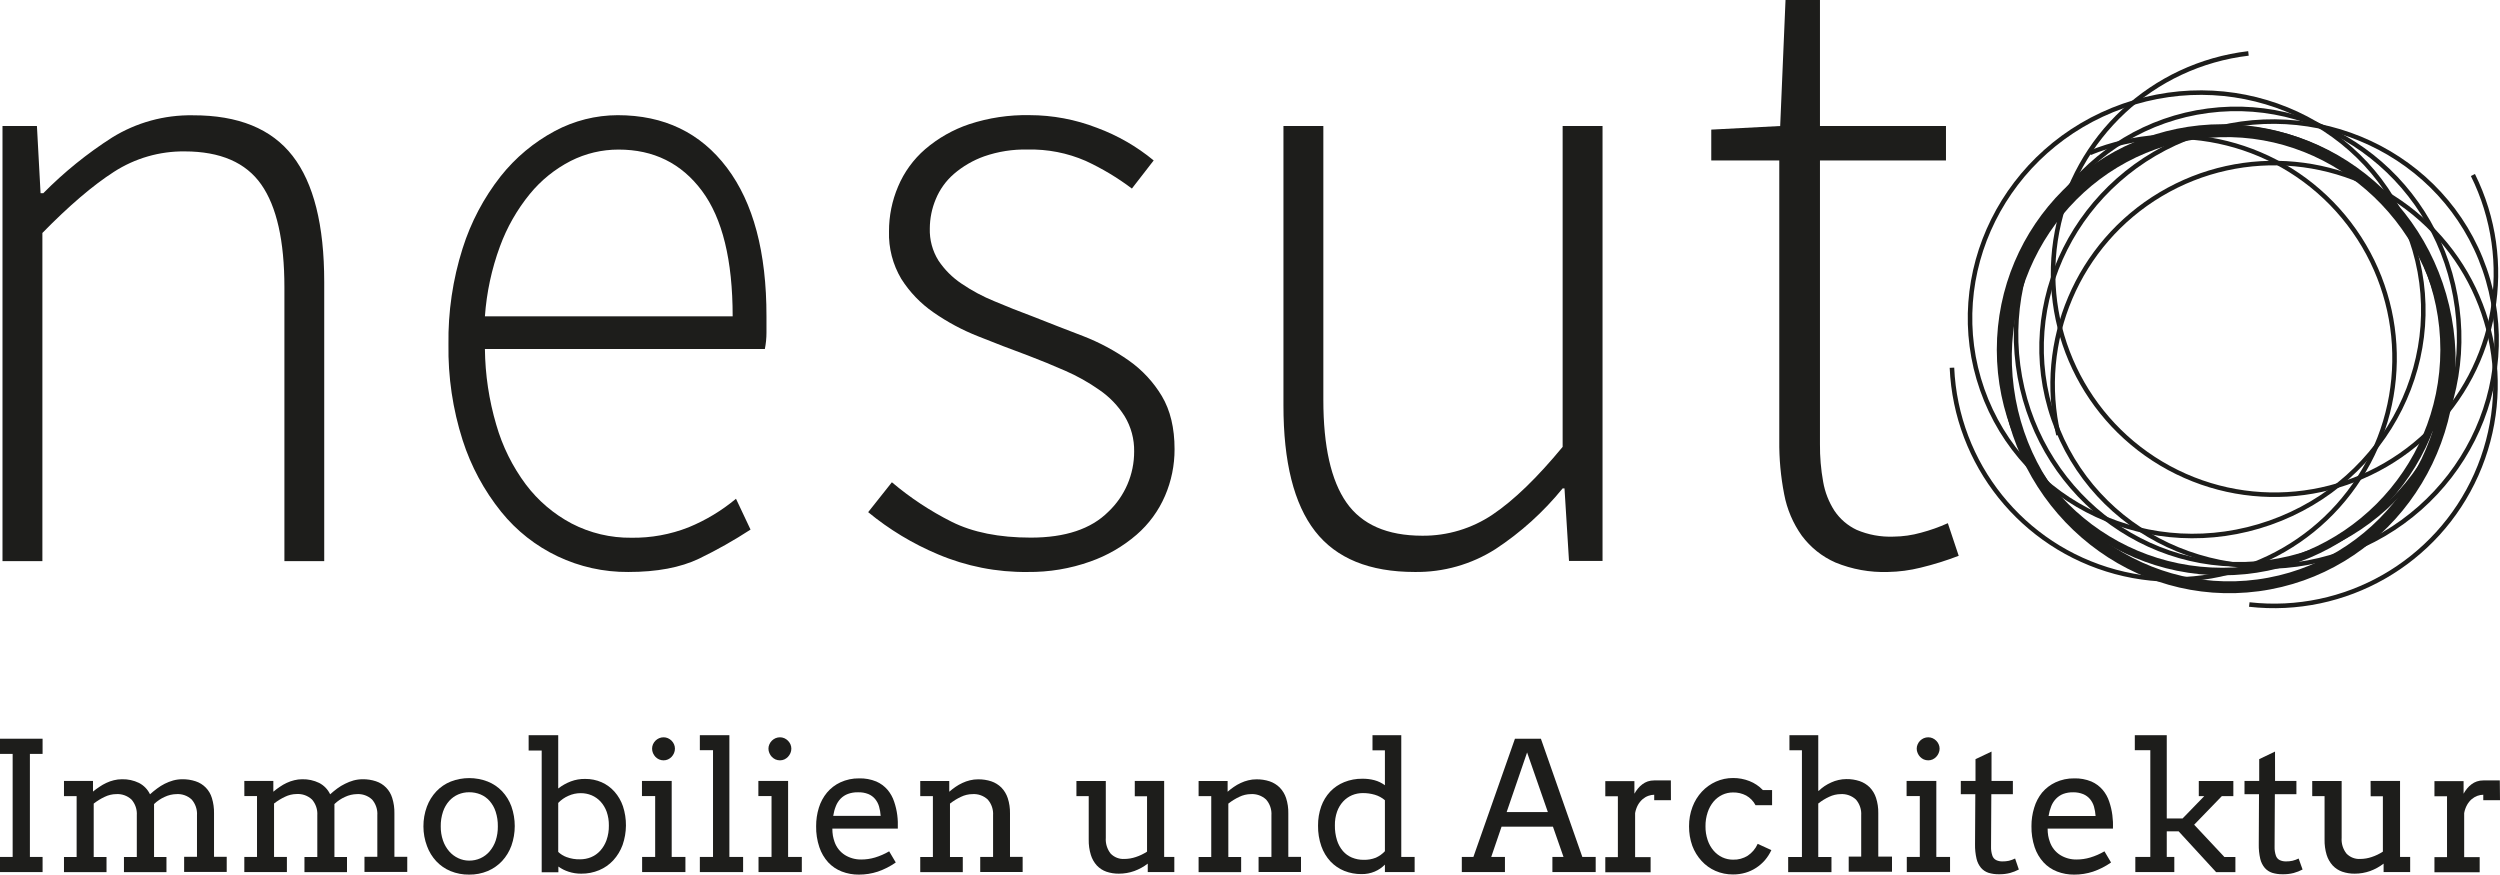
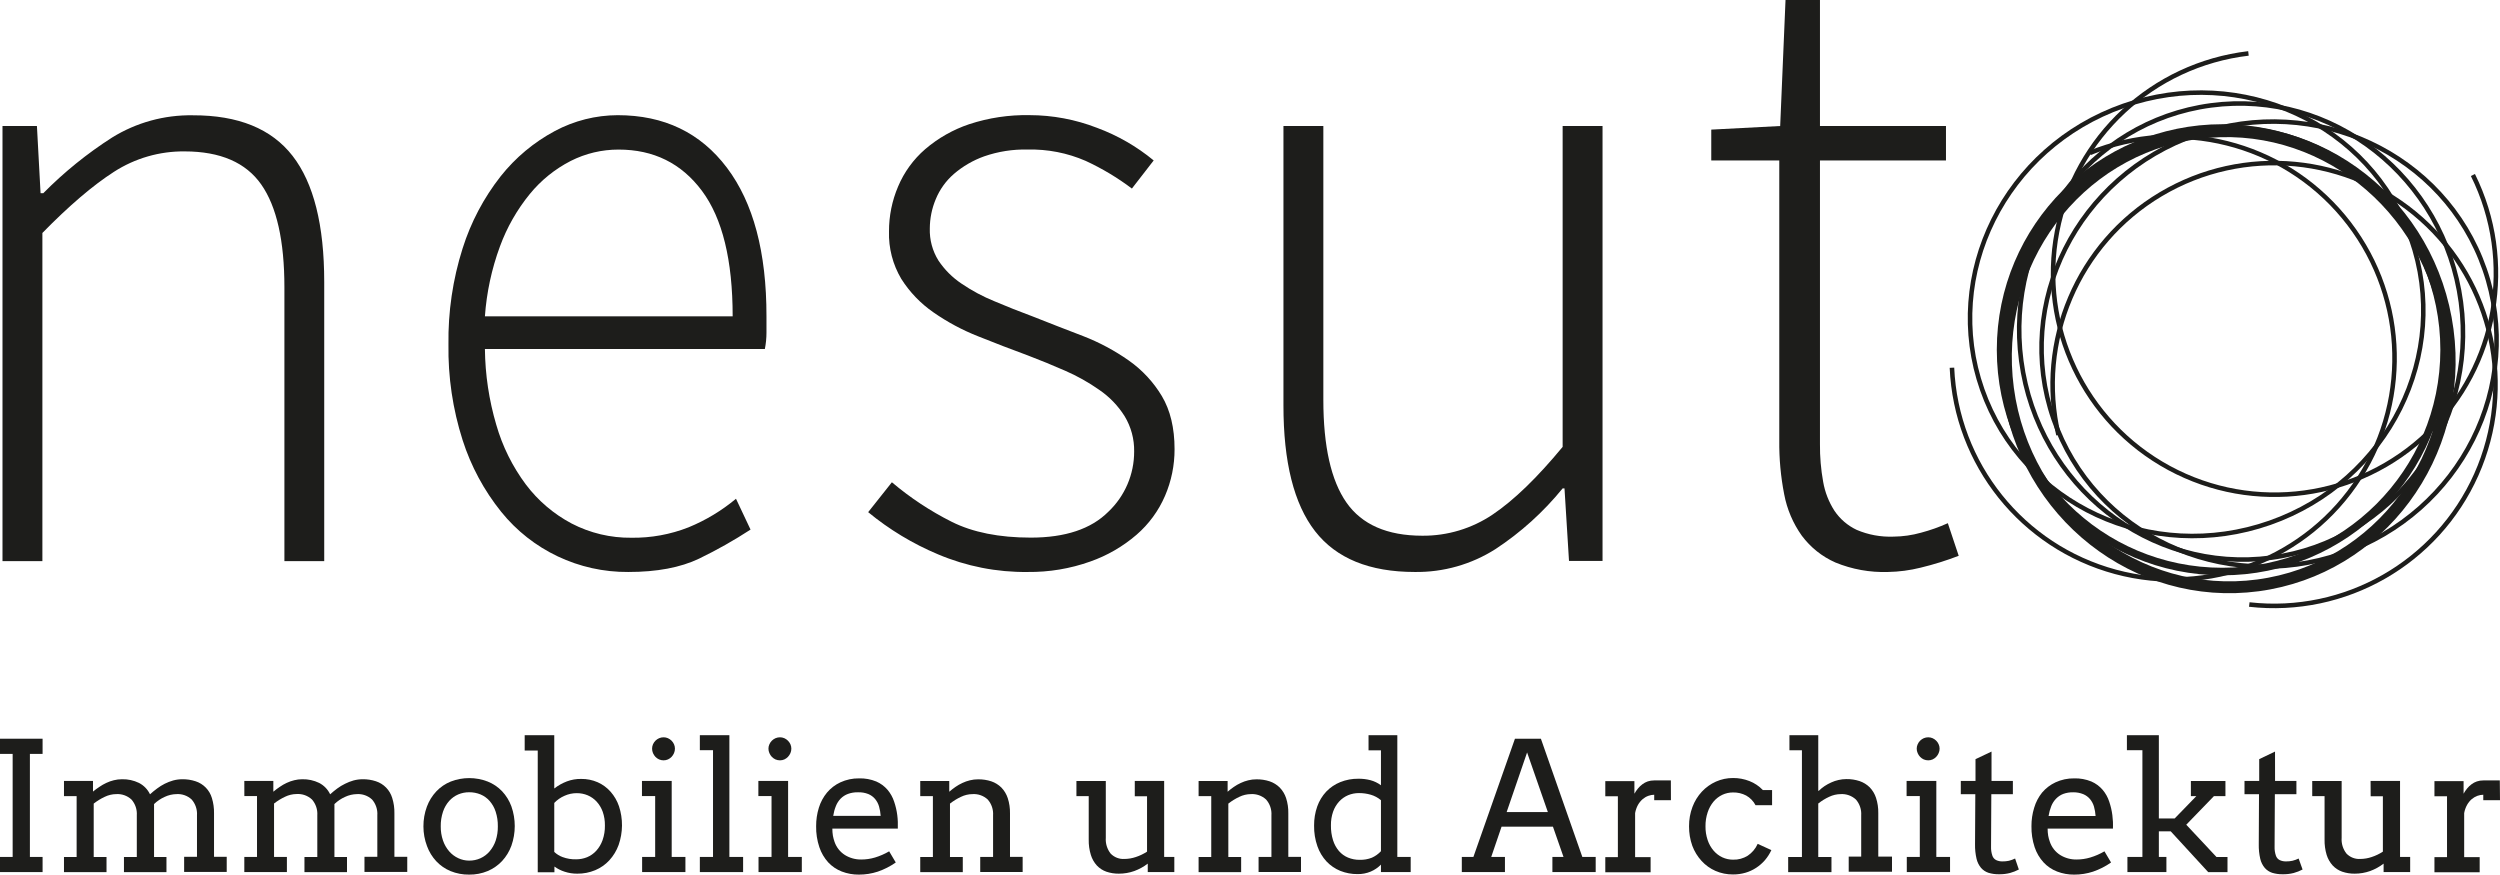
<svg xmlns="http://www.w3.org/2000/svg" viewBox="0 0 632.28 221.25">
  <defs>
    <style>.cls-1{fill:#1d1d1b;}.cls-2,.cls-3,.cls-4{fill:none;stroke:#1d1d1b;stroke-miterlimit:10;}.cls-2{stroke-width:1.91px;}.cls-3{stroke-width:1.15px;}.cls-4{stroke-width:3px;}</style>
  </defs>
  <g id="Ebene_2" data-name="Ebene 2">
    <g id="Ebene_1-2" data-name="Ebene 1">
      <path class="cls-1" d="M0,186.83H10.77v3.84H7.56v26.06h3.21v3.83H0v-3.83H3.2V190.67H0Z" />
      <path class="cls-1" d="M16.18,197.51h7.34v2.69h0A18.5,18.5,0,0,1,25.15,199a12.09,12.09,0,0,1,1.75-1,9.74,9.74,0,0,1,1.9-.67,8.24,8.24,0,0,1,2.06-.25,9.24,9.24,0,0,1,4.29.93,6.24,6.24,0,0,1,2.79,2.88c.56-.51,1.15-1,1.78-1.46a12.77,12.77,0,0,1,1.94-1.21,12.22,12.22,0,0,1,2.13-.83,8.82,8.82,0,0,1,2.31-.31,10.31,10.31,0,0,1,3.36.51,6.35,6.35,0,0,1,4.13,4.24,12.36,12.36,0,0,1,.54,3.86v11h3.21v3.83H46.57v-3.83h3.25V206.21a5.53,5.53,0,0,0-1.34-4,5.14,5.14,0,0,0-3.85-1.37,7.32,7.32,0,0,0-3,.71,9.31,9.31,0,0,0-2.67,1.81v13.39H42.1v3.83H31.35v-3.83H34.6V206.21a5.49,5.49,0,0,0-1.35-4,5.18,5.18,0,0,0-3.86-1.37,6.81,6.81,0,0,0-2.91.69,14.54,14.54,0,0,0-2.78,1.71v13.51h3.24v3.83H16.18v-3.83h3.2v-15.4h-3.2Z" />
      <path class="cls-1" d="M61.79,197.51h7.34v2.69h.05A15.84,15.84,0,0,1,70.77,199a11.48,11.48,0,0,1,1.74-1,9.84,9.84,0,0,1,1.91-.67,8.16,8.16,0,0,1,2-.25,9.28,9.28,0,0,1,4.3.93,6.22,6.22,0,0,1,2.78,2.88c.56-.51,1.16-1,1.78-1.46a12.38,12.38,0,0,1,2-1.21,11.81,11.81,0,0,1,2.12-.83,8.82,8.82,0,0,1,2.31-.31,10.31,10.31,0,0,1,3.36.51,6.35,6.35,0,0,1,4.13,4.24,12.06,12.06,0,0,1,.55,3.86v11H103v3.83H92.18v-3.83h3.25V206.21a5.52,5.52,0,0,0-1.33-4,5.16,5.16,0,0,0-3.85-1.37,7.36,7.36,0,0,0-3,.71,9.31,9.31,0,0,0-2.67,1.81v13.39h3.18v3.83H77v-3.83h3.25V206.21a5.53,5.53,0,0,0-1.34-4A5.21,5.21,0,0,0,75,200.82a6.81,6.81,0,0,0-2.91.69,14.54,14.54,0,0,0-2.78,1.71v13.51h3.25v3.83H61.79v-3.83H65v-15.4h-3.2Z" />
      <path class="cls-1" d="M107.09,209a14.14,14.14,0,0,1,.88-5,11.39,11.39,0,0,1,2.39-3.86,10.25,10.25,0,0,1,3.65-2.48,12.94,12.94,0,0,1,9.33,0,10.22,10.22,0,0,1,3.64,2.45,11.24,11.24,0,0,1,2.36,3.84,15,15,0,0,1,0,9.94,11.51,11.51,0,0,1-2.36,3.88,10.68,10.68,0,0,1-3.64,2.53,11.83,11.83,0,0,1-4.68.9,12.11,12.11,0,0,1-4.72-.89,10.42,10.42,0,0,1-3.62-2.51A11.33,11.33,0,0,1,108,214,14.07,14.07,0,0,1,107.09,209Zm4.38,0a10.59,10.59,0,0,0,.57,3.58,8.27,8.27,0,0,0,1.56,2.73,6.84,6.84,0,0,0,2.29,1.73,6.41,6.41,0,0,0,2.77.62,6.85,6.85,0,0,0,2.86-.6,6.68,6.68,0,0,0,2.3-1.73,8.28,8.28,0,0,0,1.54-2.72,11,11,0,0,0,.55-3.61,11.44,11.44,0,0,0-.55-3.71,7.79,7.79,0,0,0-1.53-2.72,6.29,6.29,0,0,0-2.3-1.65,7.41,7.41,0,0,0-2.87-.55,7,7,0,0,0-2.77.55,6.6,6.6,0,0,0-2.29,1.65,7.83,7.83,0,0,0-1.56,2.72A11.16,11.16,0,0,0,111.47,209Z" />
-       <path class="cls-1" d="M133.7,185.94h7.48v13.48a12.31,12.31,0,0,1,3.2-1.8A9.8,9.8,0,0,1,148,197a10.11,10.11,0,0,1,4.16.84,9.53,9.53,0,0,1,3.26,2.39,10.85,10.85,0,0,1,2.13,3.68,15.3,15.3,0,0,1-.09,9.79,11.65,11.65,0,0,1-2.35,3.88,10.21,10.21,0,0,1-3.57,2.5,11.42,11.42,0,0,1-4.54.88,9.9,9.9,0,0,1-3.21-.5,9,9,0,0,1-2.57-1.3v1.45H137v-30.8H133.7Zm13.17,14.66a7.44,7.44,0,0,0-3.11.67,7.88,7.88,0,0,0-2.58,1.8v12.39a6.1,6.1,0,0,0,2.09,1.3,9.12,9.12,0,0,0,3.47.57,7.34,7.34,0,0,0,2.74-.53,6.55,6.55,0,0,0,2.31-1.62,8,8,0,0,0,1.6-2.68,10.63,10.63,0,0,0,.6-3.74,10.06,10.06,0,0,0-.56-3.47,7.67,7.67,0,0,0-1.54-2.56,6.63,6.63,0,0,0-2.26-1.59A7.07,7.07,0,0,0,146.87,200.6Z" />
+       <path class="cls-1" d="M132.7,185.94h7.48v13.48a12.31,12.31,0,0,1,3.2-1.8A9.8,9.8,0,0,1,147,197a10.11,10.11,0,0,1,4.16.84,9.53,9.53,0,0,1,3.26,2.39,10.85,10.85,0,0,1,2.13,3.68,15.3,15.3,0,0,1-.09,9.79,11.65,11.65,0,0,1-2.35,3.88,10.21,10.21,0,0,1-3.57,2.5,11.42,11.42,0,0,1-4.54.88,9.9,9.9,0,0,1-3.21-.5,9,9,0,0,1-2.57-1.3v1.45H136v-30.8H132.7Zm13.17,14.66a7.44,7.44,0,0,0-3.11.67,7.88,7.88,0,0,0-2.58,1.8v12.39a6.1,6.1,0,0,0,2.09,1.3,9.12,9.12,0,0,0,3.47.57,7.34,7.34,0,0,0,2.74-.53,6.55,6.55,0,0,0,2.31-1.62,8,8,0,0,0,1.6-2.68,10.63,10.63,0,0,0,.6-3.74,10.06,10.06,0,0,0-.56-3.47,7.67,7.67,0,0,0-1.54-2.56,6.63,6.63,0,0,0-2.26-1.59A7.07,7.07,0,0,0,145.87,200.6Z" />
      <path class="cls-1" d="M162.36,197.51h7.52v19.22h3.47v3.83H162.4v-3.83h3.3v-15.4h-3.34Zm2.56-8.17a2.74,2.74,0,0,1,.23-1.1,3,3,0,0,1,1.55-1.54,2.85,2.85,0,0,1,1.13-.23,2.71,2.71,0,0,1,1.1.23,3.13,3.13,0,0,1,.92.63,3.06,3.06,0,0,1,.62.91,2.74,2.74,0,0,1,.23,1.1,2.85,2.85,0,0,1-.23,1.13,3.25,3.25,0,0,1-.62.95,3,3,0,0,1-.92.65,2.71,2.71,0,0,1-1.1.23,2.85,2.85,0,0,1-1.13-.23,2.94,2.94,0,0,1-.93-.65,3.25,3.25,0,0,1-.62-.95A2.85,2.85,0,0,1,164.92,189.34Z" />
      <path class="cls-1" d="M177,185.94h7.47v30.79h3.47v3.83H177v-3.83h3.33v-27H177Z" />
      <path class="cls-1" d="M191.8,197.51h7.52v19.22h3.47v3.83H191.84v-3.83h3.29v-15.4H191.8Zm2.55-8.17a2.59,2.59,0,0,1,.24-1.1,2.88,2.88,0,0,1,.62-.91,3.13,3.13,0,0,1,.92-.63,2.94,2.94,0,0,1,1.14-.23,2.78,2.78,0,0,1,1.1.23,3.09,3.09,0,0,1,1.54,1.54,2.74,2.74,0,0,1,.23,1.1,2.85,2.85,0,0,1-.23,1.13,3.28,3.28,0,0,1-.63.95,3,3,0,0,1-.91.65,2.78,2.78,0,0,1-1.1.23,2.94,2.94,0,0,1-1.14-.23,3,3,0,0,1-.92-.65,3.06,3.06,0,0,1-.62-.95A2.7,2.7,0,0,1,194.35,189.34Z" />
      <path class="cls-1" d="M210.51,209.57a10.93,10.93,0,0,0,.14,1.79,10.53,10.53,0,0,0,.41,1.54,6.39,6.39,0,0,0,2.64,3.35,7.64,7.64,0,0,0,4.11,1.13,12.1,12.1,0,0,0,3.5-.51,16.65,16.65,0,0,0,3.57-1.56l1.67,2.82a18.19,18.19,0,0,1-4.56,2.32,15.24,15.24,0,0,1-4.76.75,11.78,11.78,0,0,1-4.33-.78,9.29,9.29,0,0,1-3.43-2.31,10.83,10.83,0,0,1-2.24-3.83,15.77,15.77,0,0,1-.82-5.34,15.45,15.45,0,0,1,.69-4.66,11.13,11.13,0,0,1,2.06-3.83,9.83,9.83,0,0,1,3.39-2.59,10.93,10.93,0,0,1,4.72-1,10.64,10.64,0,0,1,4.35.79,7.9,7.9,0,0,1,2.85,2.1,9,9,0,0,1,1.67,3,17.3,17.3,0,0,1,.79,3.4c.07.56.12,1.14.14,1.71s0,1.15,0,1.7Zm6.47-9.19a6.94,6.94,0,0,0-2.52.41,5.11,5.11,0,0,0-1.84,1.18,5.74,5.74,0,0,0-1.21,1.88,11,11,0,0,0-.68,2.49h12a11.46,11.46,0,0,0-.41-2.38,5.32,5.32,0,0,0-1-1.89,4.48,4.48,0,0,0-1.72-1.25A6.49,6.49,0,0,0,217,200.38Z" />
      <path class="cls-1" d="M247.91,216.73h3.25V206.21a5.49,5.49,0,0,0-1.35-4,5.17,5.17,0,0,0-3.86-1.37,6.81,6.81,0,0,0-2.91.69,14.54,14.54,0,0,0-2.78,1.71v13.51h3.24v3.83H232.74v-3.83h3.2v-15.4h-3.2v-3.82h7.34v2.71h0a17.29,17.29,0,0,1,1.57-1.22,11.28,11.28,0,0,1,1.75-1,9.74,9.74,0,0,1,1.9-.67,8.29,8.29,0,0,1,2.08-.25,10.32,10.32,0,0,1,3.34.51,6.67,6.67,0,0,1,2.53,1.56,7,7,0,0,1,1.62,2.68,11.76,11.76,0,0,1,.57,3.86v11h3.2v3.83H247.91Z" />
      <path class="cls-1" d="M287,197.51h7.43v19.22H297v3.83h-6.72v-2.14a12.77,12.77,0,0,1-3.39,1.87,11.5,11.5,0,0,1-3.93.67,9.5,9.5,0,0,1-3.15-.5,6.09,6.09,0,0,1-2.4-1.56,7.07,7.07,0,0,1-1.52-2.68,12.34,12.34,0,0,1-.54-3.87v-11h-3.11v-3.82h7.43v14.35a5.82,5.82,0,0,0,1.22,4,4.49,4.49,0,0,0,3.52,1.36,9.14,9.14,0,0,0,2.86-.49,12.09,12.09,0,0,0,2.83-1.36v-14H287Z" />
      <path class="cls-1" d="M318.31,216.73h3.25V206.21a5.49,5.49,0,0,0-1.35-4,5.18,5.18,0,0,0-3.86-1.37,6.81,6.81,0,0,0-2.91.69,14.54,14.54,0,0,0-2.78,1.71v13.51h3.24v3.83H303.14v-3.83h3.2v-15.4h-3.2v-3.82h7.34v2.71h0a16,16,0,0,1,1.57-1.22,11.28,11.28,0,0,1,1.75-1,9.74,9.74,0,0,1,1.9-.67,8.29,8.29,0,0,1,2.08-.25,10.32,10.32,0,0,1,3.34.51,6.67,6.67,0,0,1,2.53,1.56,7,7,0,0,1,1.62,2.68,11.77,11.77,0,0,1,.56,3.86v11h3.21v3.83H318.31Z" />
-       <path class="cls-1" d="M347.12,185.94h7.28v30.79h3.38v3.83h-7.52v-1.89a8,8,0,0,1-2.58,1.76,8.22,8.22,0,0,1-3.34.64,11.53,11.53,0,0,1-4.35-.81,10,10,0,0,1-3.49-2.38,11,11,0,0,1-2.31-3.85,15,15,0,0,1-.84-5.22,14.16,14.16,0,0,1,.8-4.86,10.75,10.75,0,0,1,2.27-3.74,10.19,10.19,0,0,1,3.54-2.4,11.93,11.93,0,0,1,4.6-.86,11.59,11.59,0,0,1,3.05.37,7.91,7.91,0,0,1,2.65,1.28v-8.84h-3.14Zm-2.24,31.52a7.78,7.78,0,0,0,3.09-.54,7.09,7.09,0,0,0,2.29-1.64v-12.9A6.94,6.94,0,0,0,347.7,201a10.53,10.53,0,0,0-3-.42,7.07,7.07,0,0,0-2.76.54,6.59,6.59,0,0,0-2.25,1.59,7.49,7.49,0,0,0-1.53,2.56,10.07,10.07,0,0,0-.55,3.47,11.89,11.89,0,0,0,.53,3.76,7.77,7.77,0,0,0,1.49,2.73,6.17,6.17,0,0,0,2.29,1.66A7.52,7.52,0,0,0,344.88,217.46Z" />
+       <path class="cls-1" d="M346.12,185.94h7.28v30.79h3.38v3.83h-7.52v-1.89a8,8,0,0,1-2.58,1.76,8.22,8.22,0,0,1-3.34.64,11.53,11.53,0,0,1-4.35-.81,10,10,0,0,1-3.49-2.38,11,11,0,0,1-2.31-3.85,15,15,0,0,1-.84-5.22,14.16,14.16,0,0,1,.8-4.86,10.75,10.75,0,0,1,2.27-3.74,10.19,10.19,0,0,1,3.54-2.4,11.93,11.93,0,0,1,4.6-.86,11.59,11.59,0,0,1,3.05.37,7.91,7.91,0,0,1,2.65,1.28v-8.84h-3.14Zm-2.24,31.52a7.78,7.78,0,0,0,3.09-.54,7.09,7.09,0,0,0,2.29-1.64v-12.9A6.94,6.94,0,0,0,346.7,201a10.53,10.53,0,0,0-3-.42,7.07,7.07,0,0,0-2.76.54,6.59,6.59,0,0,0-2.25,1.59,7.49,7.49,0,0,0-1.53,2.56,10.07,10.07,0,0,0-.55,3.47,11.89,11.89,0,0,0,.53,3.76,7.77,7.77,0,0,0,1.49,2.73,6.17,6.17,0,0,0,2.29,1.66A7.52,7.52,0,0,0,343.88,217.46Z" />
      <path class="cls-1" d="M392.62,216.73h2.81l-2.67-7.65h-13l-2.61,7.65h3.47v3.83H369.71v-3.83h2.93l10.51-29.9h6.56l10.48,29.9h3.38v3.83H392.62Zm-11.57-11.35h10.42l-5.25-15.08Z" />
      <path class="cls-1" d="M422.6,202.38h-4.23V201a4.51,4.51,0,0,0-1.5.28,4.71,4.71,0,0,0-1.44.85,5.66,5.66,0,0,0-1.17,1.44,6.79,6.79,0,0,0-.72,2.08v11.13h3.92v3.83H406v-3.83h3.18l0-15.4H406v-3.82h7.36v3.18a8.91,8.91,0,0,1,.91-1.33,6.18,6.18,0,0,1,1.11-1.06,4.87,4.87,0,0,1,1.35-.72,5,5,0,0,1,1.62-.25h2.18c.68,0,1.36,0,2.05,0Z" />
      <path class="cls-1" d="M444,203.65a6,6,0,0,0-2.37-2.45,6.82,6.82,0,0,0-3.32-.78,6.29,6.29,0,0,0-2.72.6,6.62,6.62,0,0,0-2.21,1.71,8.32,8.32,0,0,0-1.49,2.71,10.71,10.71,0,0,0-.55,3.55,10.35,10.35,0,0,0,.55,3.49,8,8,0,0,0,1.5,2.66,6.66,6.66,0,0,0,2.21,1.69,6.35,6.35,0,0,0,2.71.59,6.61,6.61,0,0,0,3.71-1,7.07,7.07,0,0,0,2.52-3L448,215a11.08,11.08,0,0,1-1.64,2.56,10.69,10.69,0,0,1-2.22,1.93,10.13,10.13,0,0,1-2.71,1.24,11.06,11.06,0,0,1-3.13.43,10.88,10.88,0,0,1-4.44-.9,10.39,10.39,0,0,1-3.51-2.52A11.67,11.67,0,0,1,428,213.9a14.33,14.33,0,0,1-.82-4.91,13.53,13.53,0,0,1,.87-4.92,11.69,11.69,0,0,1,2.38-3.86,11,11,0,0,1,3.54-2.53,10.55,10.55,0,0,1,4.34-.91,11.13,11.13,0,0,1,4.12.76,9.37,9.37,0,0,1,3.42,2.29h2.33v3.83Z" />
      <path class="cls-1" d="M452.57,185.94h7.29V200H460a10.06,10.06,0,0,1,1.43-1.17,11.8,11.8,0,0,1,1.71-.94,9.06,9.06,0,0,1,1.84-.62,8.76,8.76,0,0,1,2-.23,10.23,10.23,0,0,1,3.34.51,6.71,6.71,0,0,1,2.54,1.56,6.94,6.94,0,0,1,1.61,2.68,11.76,11.76,0,0,1,.57,3.86v11h3.47v3.83H467.56v-3.83h3.16V206.21a5.53,5.53,0,0,0-1.34-4,5.2,5.2,0,0,0-3.86-1.37,6.93,6.93,0,0,0-2.9.68,13.58,13.58,0,0,0-2.76,1.7v13.53h3.34v3.83H452.25v-3.83h3.48v-27h-3.16Z" />
      <path class="cls-1" d="M482.2,197.51h7.52v19.22h3.47v3.83H482.25v-3.83h3.29v-15.4H482.2Zm2.56-8.17a2.59,2.59,0,0,1,.24-1.1,2.88,2.88,0,0,1,.62-.91,3.13,3.13,0,0,1,.92-.63,2.94,2.94,0,0,1,1.14-.23,2.78,2.78,0,0,1,1.1.23,3.08,3.08,0,0,1,.91.63,2.88,2.88,0,0,1,.62.91,2.59,2.59,0,0,1,.24,1.1,2.7,2.7,0,0,1-.24,1.13,3.06,3.06,0,0,1-.62.95,3,3,0,0,1-.91.65,2.78,2.78,0,0,1-1.1.23,2.94,2.94,0,0,1-1.14-.23,3,3,0,0,1-.92-.65,3.06,3.06,0,0,1-.62-.95A2.7,2.7,0,0,1,484.76,189.34Z" />
      <path class="cls-1" d="M503.68,197.51h5.4v3.36h-5.45l-.07,13.3a6.36,6.36,0,0,0,.32,2.2,1.91,1.91,0,0,0,1,1.17,3.52,3.52,0,0,0,1.55.32,7.32,7.32,0,0,0,1.65-.16,7.69,7.69,0,0,0,1.56-.57l.95,2.78a11.1,11.1,0,0,1-2.24.88,10.47,10.47,0,0,1-2.78.32,8.69,8.69,0,0,1-2.64-.36,4.26,4.26,0,0,1-1.89-1.24,5.55,5.55,0,0,1-1.15-2.32,14.94,14.94,0,0,1-.38-3.64l.07-12.68h-3.67v-3.36h3.72V192l4.05-1.92Z" />
      <path class="cls-1" d="M517.87,209.57a10.93,10.93,0,0,0,.14,1.79,9.42,9.42,0,0,0,.42,1.54,6.37,6.37,0,0,0,2.63,3.35,7.64,7.64,0,0,0,4.11,1.13,12.1,12.1,0,0,0,3.5-.51,16.44,16.44,0,0,0,3.57-1.56l1.67,2.82a18.19,18.19,0,0,1-4.56,2.32,15.2,15.2,0,0,1-4.76.75,11.78,11.78,0,0,1-4.33-.78,9.17,9.17,0,0,1-3.42-2.31,10.7,10.7,0,0,1-2.25-3.83,16,16,0,0,1-.81-5.34,15.45,15.45,0,0,1,.69-4.66,11.11,11.11,0,0,1,2-3.83,10,10,0,0,1,3.4-2.59,10.88,10.88,0,0,1,4.71-1,10.64,10.64,0,0,1,4.35.79,7.9,7.9,0,0,1,2.85,2.1,8.85,8.85,0,0,1,1.67,3,17.3,17.3,0,0,1,.79,3.4c.07.56.12,1.14.15,1.71s0,1.15,0,1.7Zm6.48-9.19a7,7,0,0,0-2.53.41A5.11,5.11,0,0,0,520,202a5.74,5.74,0,0,0-1.21,1.88,11.58,11.58,0,0,0-.68,2.49H530a11.46,11.46,0,0,0-.41-2.38,5.32,5.32,0,0,0-1-1.89,4.52,4.52,0,0,0-1.71-1.25A6.56,6.56,0,0,0,524.35,200.38Z" />
-       <path class="cls-1" d="M539.92,185.94H548v3.82h0V207h4l5.48-5.65H556.1v-3.82h8.74v3.82h-2.91l-7,7.23,7.65,8.17h2.78v3.83h-4.87L551,210.25h-3v6.48h1.91v3.83h-9.86v-3.83h3.79v-27h-3.92Z" />
+       <path class="cls-1" d="M537.92,185.94H546v3.82h0V207h4l5.48-5.65H554.1v-3.82h8.74v3.82h-2.91l-7,7.23,7.65,8.17h2.78v3.83h-4.87L549,210.25h-3v6.48h1.91v3.83h-9.86v-3.83h3.79v-27h-3.92Z" />
      <path class="cls-1" d="M575.39,197.51h5.4v3.36h-5.45l-.07,13.3a6.36,6.36,0,0,0,.32,2.2,1.91,1.91,0,0,0,1,1.17,3.57,3.57,0,0,0,1.56.32,7.29,7.29,0,0,0,1.64-.16,7.69,7.69,0,0,0,1.56-.57l1,2.78a11.42,11.42,0,0,1-2.25.88,10.42,10.42,0,0,1-2.78.32,8.69,8.69,0,0,1-2.64-.36,4.26,4.26,0,0,1-1.89-1.24,5.55,5.55,0,0,1-1.15-2.32,15,15,0,0,1-.37-3.64l.06-12.68h-3.67v-3.36h3.72V192l4-1.92Z" />
      <path class="cls-1" d="M599.55,197.51H607v19.22h2.56v3.83h-6.72v-2.14a12.77,12.77,0,0,1-3.39,1.87,11.59,11.59,0,0,1-3.93.67,9.46,9.46,0,0,1-3.15-.5,6.09,6.09,0,0,1-2.4-1.56,7.22,7.22,0,0,1-1.53-2.68,12.66,12.66,0,0,1-.53-3.87v-11h-3.12v-3.82h7.44v14.35a5.77,5.77,0,0,0,1.22,4,4.49,4.49,0,0,0,3.52,1.36,9.19,9.19,0,0,0,2.86-.49,12.09,12.09,0,0,0,2.83-1.36v-14h-3.09Z" />
      <path class="cls-1" d="M632.28,202.38h-4.23V201a4.51,4.51,0,0,0-1.5.28,4.84,4.84,0,0,0-1.44.85,5.43,5.43,0,0,0-1.16,1.44,6.54,6.54,0,0,0-.73,2.08v11.13h3.92v3.83H615.7v-3.83h3.18l0-15.4H615.7v-3.82h7.37v3.18a8.17,8.17,0,0,1,.9-1.33,6.18,6.18,0,0,1,1.11-1.06,4.79,4.79,0,0,1,1.36-.72,4.9,4.9,0,0,1,1.61-.25h2.18c.68,0,1.37,0,2,0Z" />
      <path class="cls-1" d="M.63,31.87H9.34l.92,17h.68a100.78,100.78,0,0,1,17.43-14.1,37.57,37.57,0,0,1,20.4-5.61Q66,29.12,74,39.43T82,71.3v70.62H71.93V72.67q0-17.64-5.85-26T46.71,38.29a32.37,32.37,0,0,0-17.88,5.16q-8,5.14-18.11,15.47v83H.63Z" />
      <path class="cls-1" d="M158.89,144.66a40.87,40.87,0,0,1-32.15-15.24A56.31,56.31,0,0,1,117,111.31a75.72,75.72,0,0,1-3.58-24.19A76.77,76.77,0,0,1,117,62.82a57.42,57.42,0,0,1,9.62-18.23,43.93,43.93,0,0,1,13.72-11.46,33.92,33.92,0,0,1,15.87-4q17.61,0,27.64,13.29t10,37.6v4.13a21.24,21.24,0,0,1-.41,4.12H122.64a70.43,70.43,0,0,0,2.87,19.15A46.85,46.85,0,0,0,133,122.54a35,35,0,0,0,11.57,9.86A32,32,0,0,0,159.71,136a38,38,0,0,0,14.43-2.63,46,46,0,0,0,12-7.23l3.68,7.8a118,118,0,0,1-13,7.34Q169.74,144.67,158.89,144.66ZM185.3,80q0-21.32-7.78-31.75T156.43,37.83a26.65,26.65,0,0,0-12.08,2.87A32.51,32.51,0,0,0,134,49.06a46,46,0,0,0-7.57,13.3A64.19,64.19,0,0,0,122.64,80Z" />
      <path class="cls-1" d="M259.92,144.66a56.35,56.35,0,0,1-22.7-4.47,70.84,70.84,0,0,1-17.65-10.66l6-7.56a76.82,76.82,0,0,0,15.13,10q8,4,20,4,13.06,0,19.6-6.53a20.89,20.89,0,0,0,6.54-15.24,16.67,16.67,0,0,0-2.41-8.94A22.55,22.55,0,0,0,278,98.59a49.07,49.07,0,0,0-8.59-4.82q-4.71-2.07-9.52-3.9-6.2-2.28-12.5-4.81A55.07,55.07,0,0,1,236.08,79a29.4,29.4,0,0,1-8.14-8.48,22.16,22.16,0,0,1-3.1-12,28.68,28.68,0,0,1,2.3-11.35A25.6,25.6,0,0,1,234,37.72a33.56,33.56,0,0,1,11.12-6.31,46,46,0,0,1,15.25-2.29,47.32,47.32,0,0,1,17.08,3.21,49.4,49.4,0,0,1,14.33,8.25l-5.51,7.11a63.88,63.88,0,0,0-11.69-7,34.65,34.65,0,0,0-14.67-2.87,31.25,31.25,0,0,0-11,1.72A24.29,24.29,0,0,0,241.24,44a17,17,0,0,0-4.59,6.41,19.31,19.31,0,0,0-1.49,7.35,14.5,14.5,0,0,0,2.18,8.13,21.14,21.14,0,0,0,5.85,5.85,44.84,44.84,0,0,0,8.36,4.47q4.71,2,9.52,3.78c4.27,1.69,8.56,3.37,12.84,5a54.11,54.11,0,0,1,11.58,6.19,29.61,29.61,0,0,1,8.36,9q3.21,5.4,3.21,13.41a29.56,29.56,0,0,1-2.41,11.81,27.28,27.28,0,0,1-7.22,9.86,36.43,36.43,0,0,1-11.69,6.76A45.59,45.59,0,0,1,259.92,144.66Z" />
      <path class="cls-1" d="M357.82,144.66q-17.2,0-25.22-10.31t-8-31.87V31.87h10.09v69.24q0,17.65,5.85,26t19.14,8.38a31.39,31.39,0,0,0,17.88-5.39q8-5.39,17.65-17.08V31.87h10.09v110h-8.48l-1.14-18.35h-.47a74.76,74.76,0,0,1-17,15.36A37,37,0,0,1,357.82,144.66Z" />
      <path class="cls-1" d="M477.49,144.66a32.19,32.19,0,0,1-13.3-2.4,21.32,21.32,0,0,1-8.48-6.76A26.49,26.49,0,0,1,451.24,125,67.07,67.07,0,0,1,450,111.42V40.58h-17.2v-7.8l17.43-.91L451.58,0h8.71V31.87h31.87v8.71H460.29v71.76a51,51,0,0,0,.81,9.52,19.73,19.73,0,0,0,2.86,7.33,13.93,13.93,0,0,0,5.62,4.82,21.53,21.53,0,0,0,9.29,1.71,26.64,26.64,0,0,0,7-1,43.52,43.52,0,0,0,6.76-2.4l2.75,8.25a77.16,77.16,0,0,1-9.63,3A36.69,36.69,0,0,1,477.49,144.66Z" />
      <circle class="cls-2" cx="562.06" cy="88.46" r="56.09" />
      <path class="cls-3" d="M625.43,44.26a56,56,0,1,1-56.77-30.75" />
      <ellipse class="cls-3" cx="558.05" cy="81.18" rx="57.7" ry="56.09" transform="matrix(0.94, -0.33, 0.33, 0.94, 4.21, 187.34)" />
      <ellipse class="cls-3" cx="573.88" cy="87.05" rx="57.7" ry="56.09" transform="translate(3.16 192.85) rotate(-19.13)" />
      <path class="cls-3" d="M520.61,110a56,56,0,1,1,48.26,42.89" />
-       <ellipse class="cls-3" cx="566.8" cy="83.82" rx="56.09" ry="57.7" transform="matrix(0.99, -0.13, 0.13, 0.99, -6.11, 75.83)" />
+       <ellipse class="cls-3" cx="566.8" cy="83.82" rx="56.09" ry="57.7" transform="translate(-6.11 75.83) rotate(-7.61)" />
      <ellipse class="cls-4" cx="563.44" cy="90.82" rx="56.09" ry="57.7" transform="translate(-7.07 75.45) rotate(-7.61)" />
      <path class="cls-3" d="M528.54,38.68A56,56,0,1,1,493.67,93" />
    </g>
  </g>
</svg>
